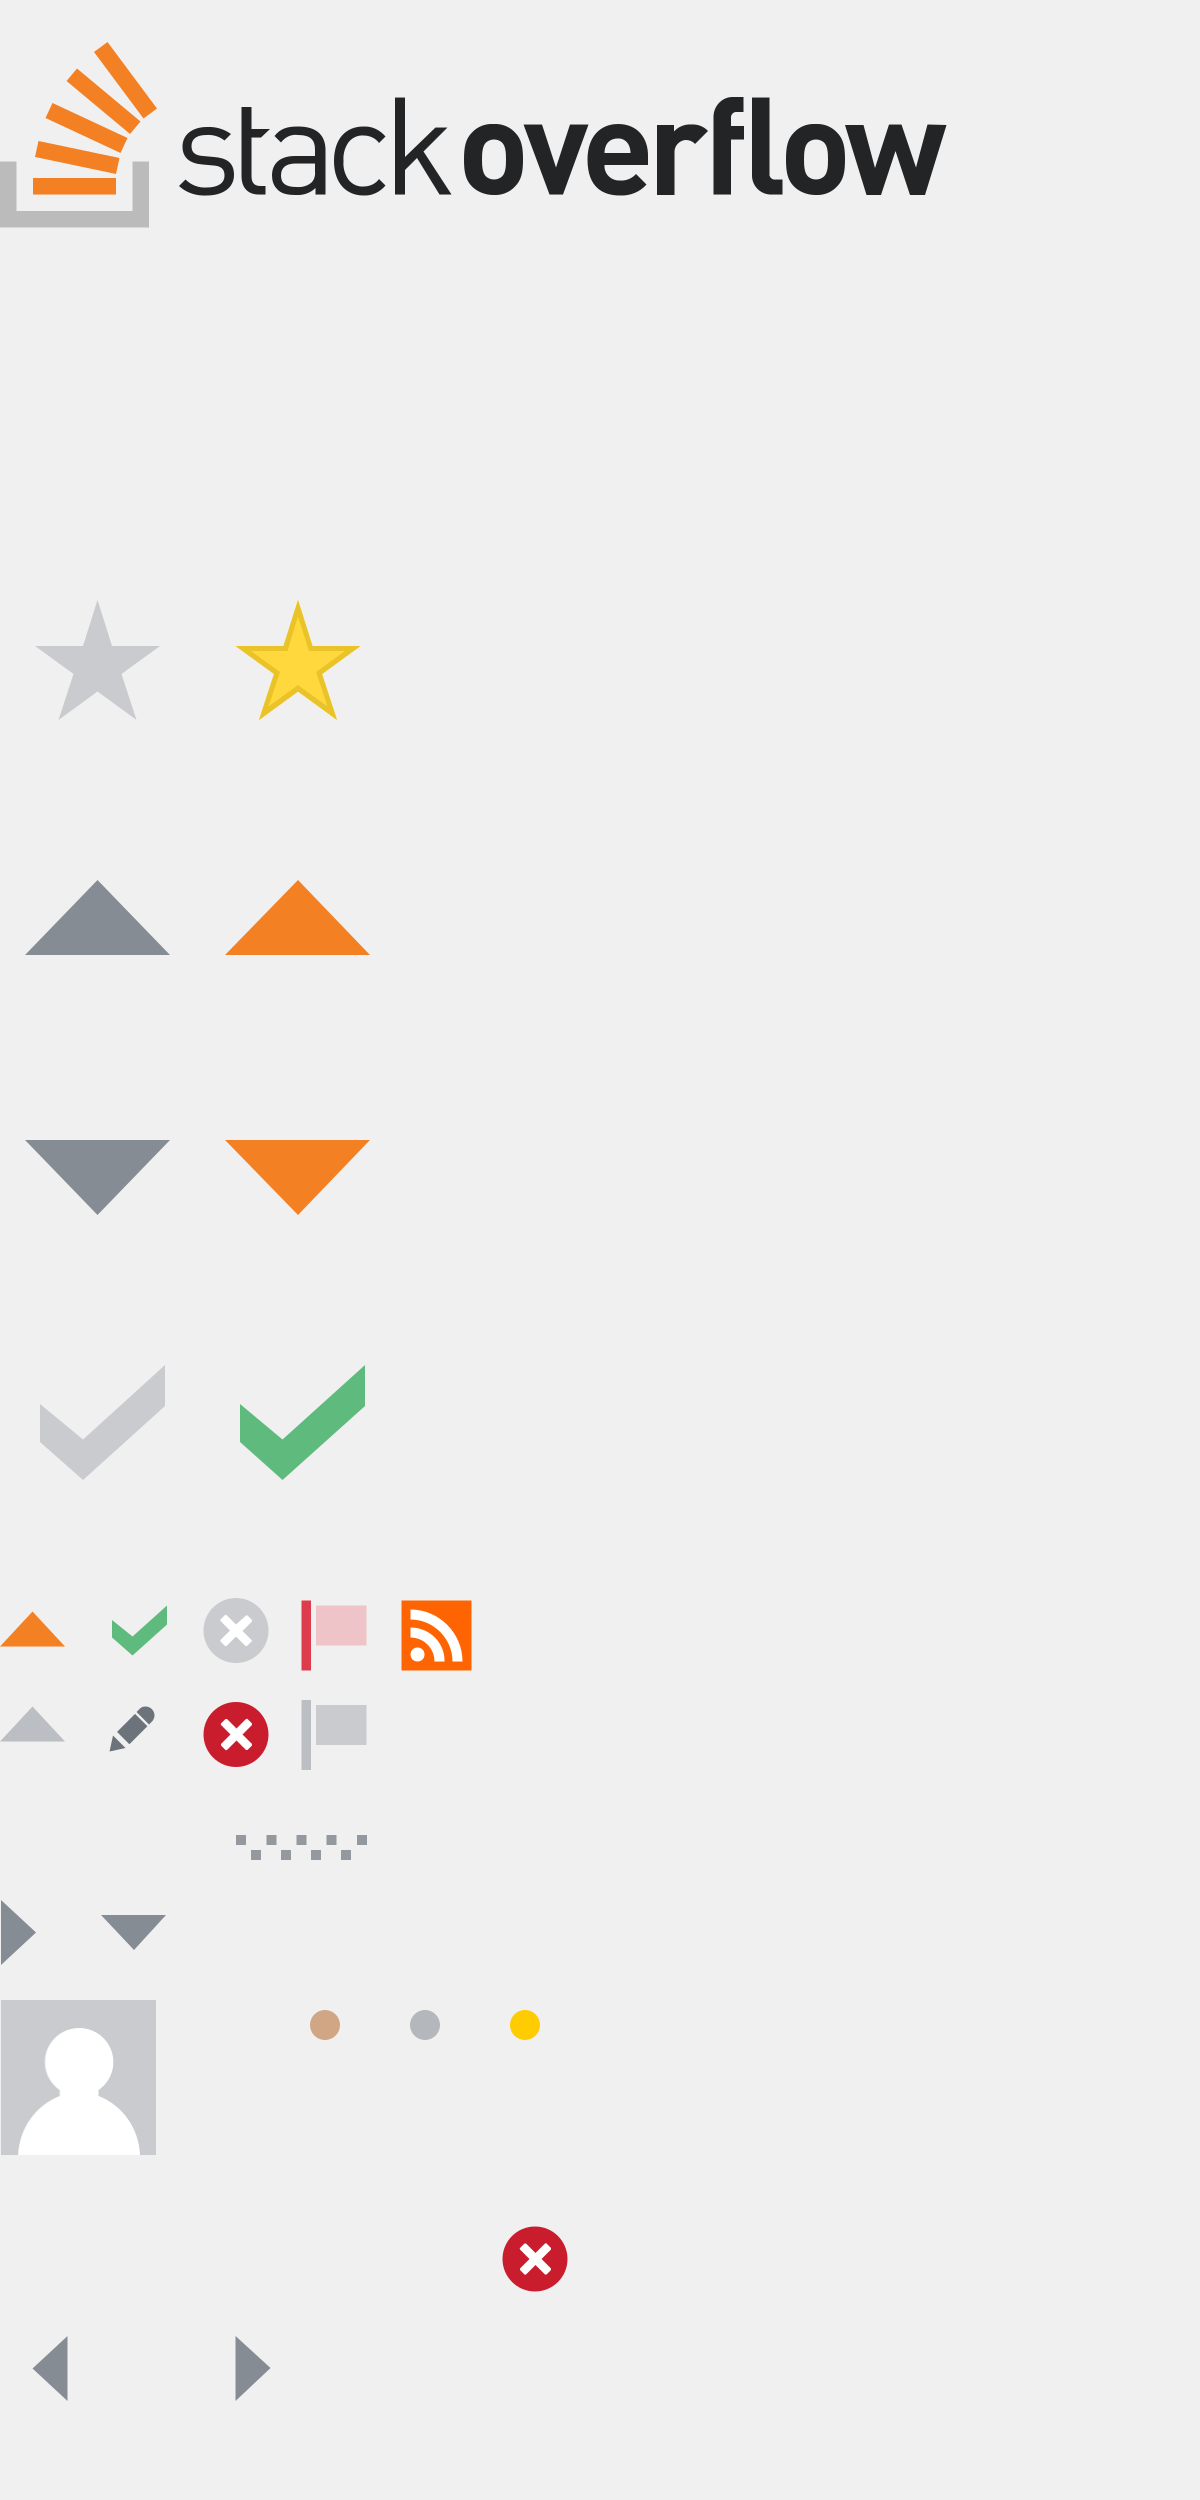
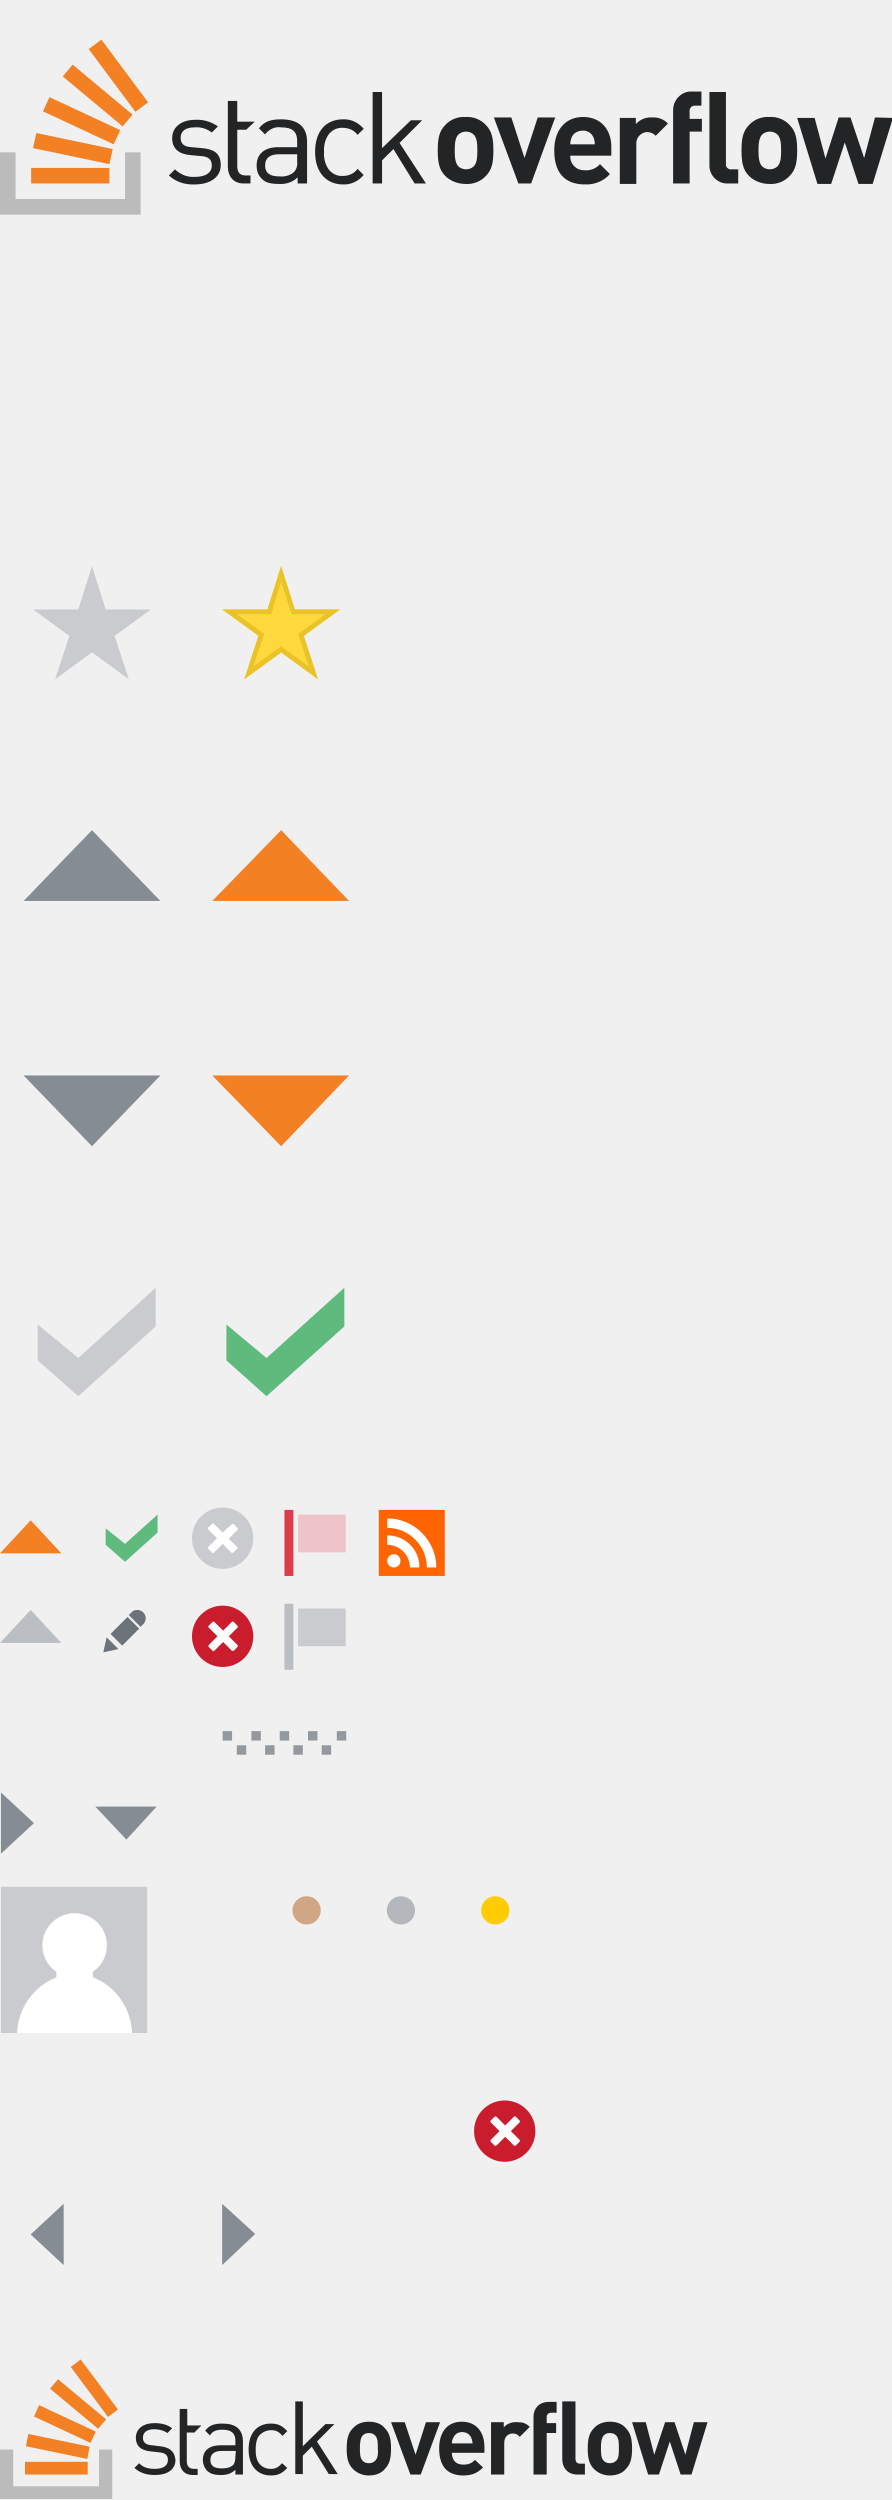
- <svg xmlns="http://www.w3.org/2000/svg" version="1.1" id="Layer_1" x="0px" y="0px" width="240px" height="500px" viewBox="0 0 240 500" enable-background="new 0 0 240 500" xml:space="preserve">
-   <polygon fill="#5EBA7D" points="48,280.8 48,288.4 56.5,296 73,281.2 73,273 56.5,287.9 " />
-   <polygon fill="#5EBA7D" points="22.4,324 22.4,327.5 26.5,331.1 33.4,324.9 33.4,321.1 26.5,327.3 " />
-   <polygon fill="#C9CBCF" points="8,280.8 8,288.4 16.6,296 33,281.2 33,273 16.6,287.9 " />
-   <polygon fill="#F48024" points="45,191 74,191 59.6,176 " />
-   <polygon fill="#858C93" points="5,191 34,191 19.5,176 " />
-   <polygon fill="#F48024" points="59.6,243 74,228 45,228 " />
-   <polygon fill="#F48024" points="6.5,322.3 0,329.3 13,329.3 " />
-   <polygon fill="#858C93" points="7.2,386.5 0.2,380 0.2,393 " />
-   <polygon fill="#858C93" points="54.1,473.6 47.1,467.2 47.1,480.2 " />
-   <polygon fill="#858C93" points="6.5,473.7 13.5,480.2 13.5,467.2 " />
-   <polygon fill="#858C93" points="26.8,390 33.2,383 20.2,383 " />
-   <polygon fill="#BBBFC3" points="6.5,341.3 0,348.3 13,348.3 " />
-   <polygon fill="#858C93" points="19.5,243 34,228 5,228 " />
-   <polygon fill="#C9CBCF" points="19.5,120 22.4,129.2 32,129.2 24.3,134.8 27.3,144 19.5,138.3 11.7,144 14.7,134.8 7,129.2   16.6,129.2 " />
-   <polygon fill="#FFD83D" points="59.6,120 62.5,129.2 72.1,129.2 64.4,134.8 67.4,144 59.6,138.3 51.8,144 54.8,134.8 47.1,129.2   56.7,129.2 " />
-   <path fill="#EAC328" d="M59.6,123.3l2.2,6.9H69l-5.8,4.2l2.3,6.9l-5.9-4.3l-5.9,4.3l2.3-6.9l-5.8-4.2h7.3L59.6,123.3 M59.6,120  l-2.9,9.2h-9.6l7.7,5.6l-3,9.2l7.8-5.7l7.8,5.7l-3-9.2l7.7-5.6h-9.6L59.6,120L59.6,120L59.6,120z" />
-   <circle fill="#D1A684" cx="65" cy="405" r="3" />
-   <circle fill="#B4B8BC" cx="85" cy="405" r="3" />
-   <circle fill="#FFCC01" cx="105" cy="405" r="3" />
-   <rect x="47.2" y="367" fill="#93999F" width="2" height="2" />
-   <rect x="50.2" y="370" fill="#93999F" width="2" height="2" />
-   <rect x="56.2" y="370" fill="#93999F" width="2" height="2" />
-   <rect x="62.2" y="370" fill="#93999F" width="2" height="2" />
-   <rect x="68.2" y="370" fill="#93999F" width="2" height="2" />
-   <rect x="53.3" y="367" fill="#93999F" width="2" height="2" />
-   <rect x="59.3" y="367" fill="#93999F" width="2" height="2" />
-   <rect x="65.3" y="367" fill="#93999F" width="2" height="2" />
-   <rect x="71.4" y="367" fill="#93999F" width="2" height="2" />
-   <path fill="#C9CBCF" d="M0.2,400v31h3.4c0.2-5.2,3.4-9.9,8.3-11.8V418c-3.1-2.1-3.9-6.3-1.8-9.4s6.3-3.9,9.4-1.8s3.9,6.3,1.8,9.4  c-0.5,0.7-1.1,1.4-1.8,1.8v1.2c4.9,1.9,8.1,6.6,8.3,11.8h3.4v-31H0.2z" />
-   <path fill="#FFFFFF" d="M3.7,431H28c-0.2-5.2-3.4-9.9-8.3-11.8V418c3.1-2.1,3.9-6.3,1.8-9.4s-6.3-3.9-9.4-1.8s-3.9,6.3-1.8,9.4  c0.5,0.7,1.1,1.4,1.8,1.8v1.2C7.2,421.1,3.9,425.8,3.7,431z" />
-   <rect x="60.3" y="340" fill="#BBBFC3" width="1.9" height="14" />
-   <rect x="63.2" y="341" fill="#C9CBCF" width="10.1" height="8" />
-   <rect x="60.3" y="320.1" fill="#DD3C4C" width="1.9" height="14" />
-   <rect x="63.2" y="321.1" fill="#EEC4C8" width="10.1" height="8" />
-   <rect x="80.3" y="320.1" fill="#FE6502" width="14" height="14" />
-   <path fill="#FFFFFF" d="M83.5,329.5c-0.8,0-1.4,0.6-1.4,1.4s0.6,1.4,1.4,1.4s1.4-0.6,1.4-1.4l0,0C84.9,330.1,84.3,329.5,83.5,329.5z   M82.1,325.5v2c2.6,0,4.8,2.1,4.8,4.8l0,0h2c0.1-3.7-2.9-6.7-6.6-6.8C82.3,325.5,82.2,325.5,82.1,325.5z M82.1,321.9v2  c4.6,0,8.4,3.8,8.4,8.4h2C92.5,326.6,87.8,321.9,82.1,321.9z" />
-   <polygon fill="#6C737A" points="22.6,347.1 21.9,350.3 25.1,349.6 " />
-   <rect x="23.9" y="344.1" transform="matrix(0.7071 -0.7071 0.7071 0.7071 -236.8119 119.966)" fill="#6C737A" width="5.1" height="3.5" />
-   <path fill="#6C737A" d="M29.1,341.3c-0.4,0-0.8,0.1-1.1,0.4l-0.7,0.7l2.5,2.5l0.7-0.7c0.2-0.3,0.4-0.7,0.4-1.1  C30.9,342.1,30.1,341.3,29.1,341.3L29.1,341.3z" />
-   <circle fill="#C91D2E" cx="107" cy="451.8" r="6.5" />
-   <path fill="#FFFFFF" d="M110.2,453.7L110.2,453.7l-1.9-1.9l1.9-1.9l0,0v-0.3l-0.9-0.9c-0.1-0.1-0.1-0.1-0.2,0H109l-1.9,1.9l-1.9-1.9  h-0.3l-0.9,0.9c-0.1,0.1-0.1,0.1,0,0.2v0.1l0,0l1.9,1.9l-1.9,1.9l0,0v0.3l0.9,0.9c0.1,0.1,0.1,0.1,0.2,0h0.1l1.9-1.9l1.9,1.9h0.3  l0.9-0.9V453.7L110.2,453.7z" />
-   <circle fill="#C91D2E" cx="47.2" cy="346.9" r="6.5" />
-   <path fill="#FFFFFF" d="M50.4,348.8L50.4,348.8l-1.9-1.9l1.9-1.9l0,0v-0.3l-0.9-0.9c-0.1-0.1-0.1-0.1-0.2,0h-0.1l-1.9,1.9l-1.9-1.9  h-0.3l-0.9,0.9c-0.1,0.1-0.1,0.1,0,0.2v0.1l0,0l1.9,1.9l-1.9,1.9l0,0v0.3l0.9,0.9c0.1,0.1,0.1,0.1,0.2,0h0.1l1.9-1.9l1.9,1.9h0.3  l0.9-0.9V348.8L50.4,348.8z" />
-   <circle fill="#C9CBCF" cx="47.2" cy="326.1" r="6.5" />
-   <path fill="#FFFFFF" d="M50.4,328.1L50.4,328.1l-1.9-1.9l1.9-1.9l0,0V324l-0.9-0.9c-0.1-0.1-0.1-0.1-0.2,0h-0.1l-2,1.8l-1.9-1.9H45  l-0.9,0.9c-0.1,0.1-0.1,0.1,0,0.2v0.1l0,0l1.9,1.9l-1.9,1.9l0,0v0.3l0.9,0.9c0.1,0.1,0.1,0.1,0.2,0h0.1l1.9-1.9l1.9,1.9h0.3l0.9-0.9  C50.4,328.3,50.4,328.2,50.4,328.1L50.4,328.1L50.4,328.1z" />
-   <path fill="#222426" d="M42.8,31.4l-2.2-0.2c-1.7-0.1-2.3-0.8-2.3-2c0-1.4,1-2.2,3-2.2c1.3-0.1,2.6,0.3,3.6,1.1l1.3-1.3  c-1.4-1-3.1-1.5-4.8-1.4c-2.9,0-4.9,1.5-4.9,3.9c0,2.2,1.4,3.4,4,3.6l2.2,0.2c1.6,0.1,2.2,0.8,2.2,2c0,1.6-1.4,2.4-3.6,2.4  c-1.6,0.1-3.1-0.5-4.2-1.6l-1.3,1.3c1.5,1.4,3.5,2,5.5,1.9c3.2,0,5.5-1.5,5.5-4.1S45.2,31.6,42.8,31.4z M59.6,25.3  c-2.2,0-3.5,0.4-4.7,1.9l1.3,1.3c0.8-1.1,2.1-1.7,3.4-1.5c2.5,0,3.4,1,3.4,2.9v1.3h-4c-3,0-4.6,1.5-4.6,3.9c0,1,0.3,2,1,2.7  c0.8,0.9,1.9,1.2,3.8,1.2c1.4,0.1,2.9-0.4,3.9-1.4v1.3h2v-9.1C65,26.9,63.2,25.3,59.6,25.3z M63,34.2c0.1,0.8-0.1,1.7-0.7,2.3  c-0.8,0.7-1.9,1-3,0.9c-2.1,0-3.1-0.7-3.1-2.3s1-2.4,3-2.4H63V34.2z M72.7,27.1c1.2,0,2.4,0.5,3.1,1.5l1.3-1.3  c-1.1-1.3-2.7-2.1-4.4-2c-3.4,0-5.9,2.3-5.9,6.9s2.6,6.9,5.9,6.9c1.7,0.1,3.3-0.7,4.4-2l-1.3-1.3c-0.7,1-1.9,1.5-3.1,1.5  c-1.2,0.1-2.4-0.5-3.1-1.5c-0.7-1.1-1-2.3-0.9-3.6c-0.1-1.3,0.2-2.5,0.9-3.6C70.3,27.6,71.5,27,72.7,27.1z M89.5,25.5h-2.4L81,31.4  V19.5h-2v19.4h2V34l2.4-2.4l4.5,7.3h2.4l-5.6-8.6L89.5,25.5z M98.7,24.8c-1.6-0.1-3.2,0.5-4.3,1.7c-1.3,1.3-1.6,2.9-1.6,5.4  s0.3,4.1,1.6,5.4c1.1,1.1,2.7,1.7,4.3,1.7c1.6,0.1,3.2-0.5,4.3-1.7c1.3-1.3,1.6-2.9,1.6-5.4s-0.3-4.1-1.6-5.4  C101.9,25.3,100.3,24.7,98.7,24.8z M100.4,35.3c-0.9,0.8-2.3,0.8-3.2,0c-0.7-0.7-0.8-2-0.8-3.4s0.1-2.7,0.8-3.4  c0.9-0.8,2.3-0.8,3.2,0c0.7,0.7,0.8,1.9,0.8,3.4C101.2,33.4,101.1,34.6,100.4,35.3z M114,24.9l-2.8,8.6l-2.8-8.6h-3.7l5.2,14h2.7  l5.1-14C117.7,24.9,114,24.9,114,24.9z M123.6,24.8c-3.6,0-6.1,2.6-6.1,7.1c0,5.7,3.2,7.2,6.5,7.2c2,0.1,4-0.7,5.3-2.2l-2.1-2.1  c-0.8,0.9-2,1.4-3.2,1.3c-1.6,0.1-3-1.1-3.1-2.7c0-0.1,0-0.3,0-0.4h8.7v-1.6C129.7,27.6,127.5,24.8,123.6,24.8z M120.9,30.6  c0-0.5,0.1-1,0.3-1.5c0.4-0.9,1.3-1.4,2.3-1.4c1-0.1,1.9,0.5,2.3,1.4c0.2,0.5,0.3,1,0.3,1.5H120.9L120.9,30.6z M134.8,26.3V25h-3.4  v14h3.5v-8.4c-0.1-1.3,0.8-2.4,2.1-2.6c0.1,0,0.1,0,0.2,0c0.7,0,1.4,0.3,1.8,0.8l2.6-2.6c-0.8-0.9-2.1-1.4-3.3-1.3  C137,24.8,135.7,25.3,134.8,26.3z M142.7,23.5v15.4h3.5v-11h2.6v-2.7h-2.6v-1.5c-0.1-0.6,0.3-1.2,0.9-1.3c0.1,0,0.2,0,0.3,0h1.3v-3  h-2c-2.1-0.1-3.9,1.6-4,3.8C142.7,23.3,142.7,23.4,142.7,23.5z M163.1,24.8c-1.6-0.1-3.2,0.5-4.3,1.7c-1.3,1.3-1.6,2.9-1.6,5.4  s0.3,4.1,1.6,5.4c1.1,1.1,2.7,1.7,4.3,1.7c1.6,0.1,3.2-0.5,4.3-1.7c1.3-1.3,1.6-2.9,1.6-5.4s-0.3-4.1-1.6-5.4  C166.3,25.3,164.7,24.7,163.1,24.8L163.1,24.8z M164.8,35.3c-0.9,0.8-2.3,0.8-3.2,0c-0.7-0.7-0.8-2-0.8-3.4s0.1-2.7,0.8-3.4  c0.9-0.8,2.3-0.8,3.2,0c0.7,0.7,0.8,1.9,0.8,3.4C165.6,33.4,165.5,34.6,164.8,35.3L164.8,35.3z M185.5,24.9l-2.3,8.6l-2.9-8.6h-2.5  l-2.8,8.7l-2.3-8.6H169l4.3,14h2.9l2.9-8.8L182,39h3l4.3-14L185.5,24.9L185.5,24.9L185.5,24.9z M153.9,34.7V19.5h-3.5v15.4  c-0.1,2.1,1.5,3.9,3.6,4c0.2,0,0.3,0,0.5,0h2v-3h-1.3c-0.6,0.1-1.1-0.2-1.3-0.8C153.9,35,153.9,34.8,153.9,34.7L153.9,34.7z   M54,25.8h-3.7v-4.4h-2v13.9c0,2,1.1,3.6,3.4,3.6h1.4v-1.7h-1c-1.3,0-1.8-0.7-1.8-2v-7.7h1.9L54,25.8z" />
-   <polygon fill="#BCBBBB" points="26.5,42.2 26.5,32.3 29.8,32.3 29.8,45.5 0,45.5 0,32.3 3.3,32.3 3.3,42.2 " />
-   <path fill="#F48024" d="M7,31.4l16.2,3.4l0.7-3.2L7.7,28.2L7,31.4z M9.1,23.6l15,7l1.4-3l-15-7L9.1,23.6z M13.3,16.2L26,26.8  l2.1-2.5L15.4,13.7L13.3,16.2z M21.5,8.4l-2.7,2l9.9,13.3l2.7-2L21.5,8.4z M6.6,38.9h16.6v-3.3H6.6C6.6,35.6,6.6,38.9,6.6,38.9z" />
+ <svg xmlns="http://www.w3.org/2000/svg" viewBox="0 0 189 530" width="189" height="530">
+   <style>
+     .st0{fill:#5EBA7D;} .st1{fill:#C9CBCF;} .st2{fill:#F48024;} .st3{fill:#858C93;} .st4{fill:#BBBFC3;} .st5{fill:#FFD83D;} .st6{fill:#EAC328;} .st7{fill:#D1A684;} .st8{fill:#B4B8BC;} .st9{fill:#FFCC01;} .st10{fill:#93999F;} .st11{fill:#FFFFFF;} .st12{fill:#DD3C4C;} .st13{fill:#EEC4C8;} .st14{fill:#FE6502;} .st15{fill:#6C737A;} .st16{fill:#C91D2E;} .st17{fill:#222426;} .st18{fill:#BCBBBB;}
+   </style>
+   <path d="M48 280.8v7.6l8.5 7.6L73 281.2V273l-16.5 14.9z" class="st0" />
+   <path d="M22.4 324v3.5l4.1 3.6 6.9-6.2v-3.8l-6.9 6.2z" class="st0" />
+   <path d="M8 280.8v7.6l8.6 7.6L33 281.2V273l-16.4 14.9z" class="st1" />
+   <path d="M45 191h29l-14.4-15z" class="st2" />
+   <path d="M5 191h29l-14.5-15z" class="st3" />
+   <path d="M59.6 243L74 228H45z" class="st2" />
+   <path d="M6.5 322.3l-6.5 7h13z" class="st2" />
+   <path d="M7.2 386.5l-7-6.5v13z" class="st3" />
+   <path d="M54.1 473.6l-7-6.4v13z" class="st3" />
+   <path d="M6.5 473.7l7 6.5v-13z" class="st3" />
+   <path d="M26.8 390l6.4-7h-13z" class="st3" />
+   <path d="M6.5 341.3l-6.5 7h13z" class="st4" />
+   <path d="M19.5 243L34 228H5z" class="st3" />
+   <path d="M19.5 120l2.9 9.2H32l-7.7 5.6 3 9.2-7.8-5.7-7.8 5.7 3-9.2-7.7-5.6h9.6z" class="st1" />
+   <path d="M59.6 120l2.9 9.2h9.6l-7.7 5.6 3 9.2-7.8-5.7-7.8 5.7 3-9.2-7.7-5.6h9.6z" class="st5" />
+   <path d="M59.6 123.3l2.2 6.9H69l-5.8 4.2 2.3 6.9-5.9-4.3-5.9 4.3 2.3-6.9-5.8-4.2h7.3l2.1-6.9zm0-3.3l-2.9 9.2h-9.6l7.7 5.6-3 9.2 7.8-5.7 7.8 5.7-3-9.2 7.7-5.6h-9.6l-2.9-9.2z" class="st6" />
+   <circle cx="65" cy="405" r="3" class="st7" />
+   <circle cx="85" cy="405" r="3" class="st8" />
+   <circle cx="105" cy="405" r="3" class="st9" />
+   <path d="M47.2 367h2v2h-2z" class="st10" />
+   <path d="M50.2 370h2v2h-2z" class="st10" />
+   <path d="M56.2 370h2v2h-2z" class="st10" />
+   <path d="M62.2 370h2v2h-2z" class="st10" />
+   <path d="M68.2 370h2v2h-2z" class="st10" />
+   <path d="M53.3 367h2v2h-2z" class="st10" />
+   <path d="M59.3 367h2v2h-2z" class="st10" />
+   <path d="M65.3 367h2v2h-2z" class="st10" />
+   <path d="M71.4 367h2v2h-2z" class="st10" />
+   <path d="M.2 400v31h3.4c.2-5.2 3.4-9.9 8.3-11.8V418c-3.1-2.1-3.9-6.3-1.8-9.4s6.3-3.9 9.4-1.8c3.1 2.1 3.9 6.3 1.8 9.4-.5.7-1.1 1.4-1.8 1.8v1.2c4.9 1.9 8.1 6.6 8.3 11.8h3.4v-31H.2z" class="st1" />
+   <path d="M3.7 431H28c-.2-5.2-3.4-9.9-8.3-11.8V418c3.1-2.1 3.9-6.3 1.8-9.4s-6.3-3.9-9.4-1.8c-3.1 2.1-3.9 6.3-1.8 9.4.5.7 1.1 1.4 1.8 1.8v1.2c-4.9 1.9-8.2 6.6-8.4 11.8z" class="st11" />
+   <path d="M60.3 340h1.9v14h-1.9z" class="st4" />
+   <path d="M63.2 341h10.1v8H63.2z" class="st1" />
+   <path d="M60.3 320.1h1.9v14h-1.9z" class="st12" />
+   <path d="M63.2 321.1h10.1v8H63.2z" class="st13" />
+   <path d="M80.3 320.1h14v14h-14z" class="st14" />
+   <path d="M83.5 329.5c-.8 0-1.4.6-1.4 1.4 0 .8.6 1.4 1.4 1.4s1.4-.6 1.4-1.4c0-.8-.6-1.4-1.4-1.4zm-1.4-4v2c2.6 0 4.8 2.1 4.8 4.8h2c.1-3.7-2.9-6.7-6.6-6.8h-.2zm0-3.6v2c4.6 0 8.4 3.8 8.4 8.4h2c0-5.7-4.7-10.4-10.4-10.4z" class="st11" />
+   <path d="M22.6 347.1l-.7 3.2 3.2-.7z" class="st15" />
+   <path d="M23.43 346.397l3.606-3.606 2.475 2.475-3.606 3.606z" class="st15" />
+   <path d="M29.1 341.3c-.4 0-.8.1-1.1.4l-.7.7 2.5 2.5.7-.7c.2-.3.4-.7.4-1.1 0-1-.8-1.8-1.8-1.8z" class="st15" />
+   <circle cx="107" cy="451.8" r="6.5" class="st16" />
+   <path d="M110.2 453.7l-1.9-1.9 1.9-1.9v-.3l-.9-.9c-.1-.1-.1-.1-.2 0h-.1l-1.9 1.9-1.9-1.9h-.3l-.9.9c-.1.1-.1.1 0 .2v.1l1.9 1.9-1.9 1.9v.3l.9.9c.1.1.1.1.2 0h.1l1.9-1.9 1.9 1.9h.3l.9-.9v-.3z" class="st11" />
+   <circle cx="47.2" cy="346.9" r="6.5" class="st16" />
+   <path d="M50.4 348.8l-1.9-1.9 1.9-1.9v-.3l-.9-.9c-.1-.1-.1-.1-.2 0h-.1l-1.9 1.9-1.9-1.9h-.3l-.9.9c-.1.1-.1.1 0 .2v.1l1.9 1.9-1.9 1.9v.3l.9.9c.1.1.1.1.2 0h.1l1.9-1.9 1.9 1.9h.3l.9-.9v-.3z" class="st11" />
+   <circle cx="47.2" cy="326.1" r="6.5" class="st1" />
+   <path d="M50.4 328.1l-1.9-1.9 1.9-1.9v-.3l-.9-.9c-.1-.1-.1-.1-.2 0h-.1l-2 1.8-1.9-1.9H45l-.9.9c-.1.1-.1.1 0 .2v.1l1.9 1.9-1.9 1.9v.3l.9.9c.1.1.1.1.2 0h.1l1.9-1.9 1.9 1.9h.3l.9-.9c.1 0 .1-.1.1-.2z" class="st11" />
+   <path d="M42.8 31.4l-2.2-.2c-1.7-.1-2.3-.8-2.3-2 0-1.4 1-2.2 3-2.2 1.3-.1 2.6.3 3.6 1.1l1.3-1.3c-1.4-1-3.1-1.5-4.8-1.4-2.9 0-4.9 1.5-4.9 3.9 0 2.2 1.4 3.4 4 3.6l2.2.2c1.6.1 2.2.8 2.2 2 0 1.6-1.4 2.4-3.6 2.4-1.6.1-3.1-.5-4.2-1.6l-1.3 1.3c1.5 1.4 3.5 2 5.5 1.9 3.2 0 5.5-1.5 5.5-4.1s-1.6-3.4-4-3.6zm16.8-6.1c-2.2 0-3.5.4-4.7 1.9l1.3 1.3c.8-1.1 2.1-1.7 3.4-1.5 2.5 0 3.4 1 3.4 2.9v1.3h-4c-3 0-4.6 1.5-4.6 3.9 0 1 .3 2 1 2.7.8.9 1.9 1.2 3.8 1.2 1.4.1 2.9-.4 3.9-1.4v1.3h2v-9.1c-.1-2.9-1.9-4.5-5.5-4.5zm3.4 8.9c.1.8-.1 1.7-.7 2.3-.8.7-1.9 1-3 .9-2.1 0-3.1-.7-3.1-2.3 0-1.6 1-2.4 3-2.4H63v1.5zm9.7-7.1c1.2 0 2.4.5 3.1 1.5l1.3-1.3c-1.1-1.3-2.7-2.1-4.4-2-3.4 0-5.9 2.3-5.9 6.9s2.6 6.9 5.9 6.9c1.7.1 3.3-.7 4.4-2l-1.3-1.3c-.7 1-1.9 1.5-3.1 1.5-1.2.1-2.4-.5-3.1-1.5-.7-1.1-1-2.3-.9-3.6-.1-1.3.2-2.5.9-3.6.7-1 1.9-1.6 3.1-1.5zm16.8-1.6h-2.4L81 31.4V19.5h-2v19.4h2V34l2.4-2.4 4.5 7.3h2.4l-5.6-8.6 4.8-4.8zm9.2-.7c-1.6-.1-3.2.5-4.3 1.7-1.3 1.3-1.6 2.9-1.6 5.4s.3 4.1 1.6 5.4c1.1 1.1 2.7 1.7 4.3 1.7 1.6.1 3.2-.5 4.3-1.7 1.3-1.3 1.6-2.9 1.6-5.4s-.3-4.1-1.6-5.4c-1.1-1.2-2.7-1.8-4.3-1.7zm1.7 10.5c-.9.8-2.3.8-3.2 0-.7-.7-.8-2-.8-3.4s.1-2.7.8-3.4c.9-.8 2.3-.8 3.2 0 .7.7.8 1.9.8 3.4s-.1 2.7-.8 3.4zM114 24.9l-2.8 8.6-2.8-8.6h-3.7l5.2 14h2.7l5.1-14H114zm9.6-.1c-3.6 0-6.1 2.6-6.1 7.1 0 5.7 3.2 7.2 6.5 7.2 2 .1 4-.7 5.3-2.2l-2.1-2.1c-.8.9-2 1.4-3.2 1.3-1.6.1-3-1.1-3.1-2.7V33h8.7v-1.6c.1-3.8-2.1-6.6-6-6.6zm-2.7 5.8c0-.5.1-1 .3-1.5.4-.9 1.3-1.4 2.3-1.4 1-.1 1.9.5 2.3 1.4.2.5.3 1 .3 1.5h-5.2zm13.9-4.3V25h-3.4v14h3.5v-8.4c-.1-1.3.8-2.4 2.1-2.6h.2c.7 0 1.4.3 1.8.8l2.6-2.6c-.8-.9-2.1-1.4-3.3-1.3-1.3-.1-2.6.4-3.5 1.4zm7.9-2.8v15.4h3.5v-11h2.6v-2.7h-2.6v-1.5c-.1-.6.3-1.2.9-1.3h1.6v-3h-2c-2.1-.1-3.9 1.6-4 3.8v.3zm20.4 1.3c-1.6-.1-3.2.5-4.3 1.7-1.3 1.3-1.6 2.9-1.6 5.4s.3 4.1 1.6 5.4c1.1 1.1 2.7 1.7 4.3 1.7 1.6.1 3.2-.5 4.3-1.7 1.3-1.3 1.6-2.9 1.6-5.4s-.3-4.1-1.6-5.4c-1.1-1.2-2.7-1.8-4.3-1.7zm1.7 10.5c-.9.8-2.3.8-3.2 0-.7-.7-.8-2-.8-3.4s.1-2.7.8-3.4c.9-.8 2.3-.8 3.2 0 .7.7.8 1.9.8 3.4s-.1 2.7-.8 3.4zm20.7-10.4l-2.3 8.6-2.9-8.6h-2.5l-2.8 8.7-2.3-8.6H169l4.3 14h2.9l2.9-8.8L182 39h3l4.3-14-3.8-.1zm-31.6 9.8V19.5h-3.5v15.4c-.1 2.1 1.5 3.9 3.6 4h2.5v-3h-1.3c-.6.1-1.1-.2-1.3-.8v-.4zM54 25.8h-3.7v-4.4h-2v13.9c0 2 1.1 3.6 3.4 3.6h1.4v-1.7h-1c-1.3 0-1.8-.7-1.8-2v-7.7h1.9l1.8-1.7z" class="st17" />
+   <path d="M26.5 42.2v-9.9h3.3v13.2H0V32.3h3.3v9.9z" class="st18" />
+   <path d="M7 31.4l16.2 3.4.7-3.2-16.2-3.4-.7 3.2zm2.1-7.8l15 7 1.4-3-15-7-1.4 3zm4.2-7.4L26 26.8l2.1-2.5-12.7-10.6-2.1 2.5zm8.2-7.8l-2.7 2 9.9 13.3 2.7-2-9.9-13.3zM6.6 38.9h16.6v-3.3H6.6v3.3z" class="st2" />
+   <path d="M33.9 518.6l-1.7-.2c-1.3-.1-1.9-.6-1.9-1.6 0-1.1.8-1.8 2.4-1.8 1.1 0 2.1.3 2.8.8l1-1c-1-.8-2.3-1.1-3.8-1.1-2.3 0-3.9 1.2-3.9 3.1 0 1.8 1.1 2.7 3.2 2.9l1.8.2c1.2.1 1.8.6 1.8 1.6 0 1.3-1.1 1.9-2.8 1.9-1.3 0-2.5-.3-3.3-1.2l-1 1c1.2 1.1 2.6 1.5 4.4 1.5 2.6 0 4.3-1.2 4.3-3.2-.2-2-1.5-2.7-3.3-2.9zm13.3-4.8c-1.7 0-2.8.3-3.7 1.5l1 1c.6-.9 1.3-1.2 2.7-1.2 1.9 0 2.7.8 2.7 2.3v1h-3.2c-2.4 0-3.7 1.2-3.7 3.1 0 .8.3 1.6.8 2.2.7.7 1.5 1 3 1 1.4 0 2.2-.3 3.1-1.1v1h1.6v-7.2c-.1-2.4-1.5-3.6-4.3-3.6zm2.7 7c0 .9-.2 1.5-.5 1.8-.7.6-1.5.7-2.4.7-1.7 0-2.4-.6-2.4-1.8 0-1.2.8-1.9 2.4-1.9h3l-.1 1.2zm7.6-5.6c1 0 1.6.3 2.4 1.2l1-1c-1.1-1.2-2-1.6-3.5-1.6-2.7 0-4.7 1.8-4.7 5.5 0 3.6 2 5.5 4.7 5.5 1.5 0 2.4-.4 3.5-1.6l-1.1-1c-.8.9-1.4 1.2-2.4 1.2s-1.9-.4-2.5-1.2c-.5-.7-.7-1.5-.7-2.9 0-1.3.2-2.2.7-2.9.7-.8 1.6-1.2 2.6-1.2zm13.4-1.3H69l-4.8 4.7v-9.5h-1.6v15.4h1.6v-3.9l1.9-1.9 3.6 5.8h1.9l-4.4-6.9 3.7-3.7zm7.3-.5c-1.6 0-2.7.6-3.4 1.4-1 1-1.3 2.3-1.3 4.3s.3 3.3 1.3 4.3c.7.7 1.8 1.4 3.4 1.4s2.8-.6 3.4-1.4c1-1 1.3-2.3 1.3-4.3s-.3-3.3-1.3-4.3c-.6-.8-1.7-1.4-3.4-1.4zm1.3 8.3c-.3.3-.7.5-1.3.5s-1-.2-1.3-.5c-.6-.6-.6-1.6-.6-2.7 0-1.2.1-2.1.6-2.7.3-.3.7-.5 1.3-.5s1 .2 1.3.5c.6.6.6 1.5.6 2.7.1 1.2 0 2.2-.6 2.7zm10.8-8.2l-2.2 6.9-2.3-6.9h-2.9l4.1 11.1h2.2l4.1-11.1h-3zm7.6-.1c-2.9 0-4.8 2-4.8 5.7 0 4.5 2.5 5.7 5.1 5.7 2 0 3.1-.6 4.2-1.7l-1.7-1.6c-.7.7-1.3 1-2.5 1-1.6 0-2.4-1-2.4-2.5h6.9v-1.2c0-3.2-1.7-5.4-4.8-5.4zm-2.1 4.6c0-.5.1-.8.3-1.2.3-.7.9-1.2 1.9-1.2.9 0 1.6.5 1.9 1.2.2.4.2.7.3 1.2h-4.4zm11-3.4v-1.1h-2.7v11.1h2.8v-6.7c0-1.4.9-2 1.8-2 .7 0 1 .2 1.5.7l2.1-2.1c-.8-.8-1.5-1-2.6-1-1.3-.1-2.3.4-2.9 1.1zm6.3-2.3v12.3h2.8v-8.8h2v-2.1h-2v-1.2c0-.6.3-1 1-1h1.1v-2.3h-1.6c-2.3 0-3.3 1.6-3.3 3.1zm16.2 1.1c-1.6 0-2.7.6-3.4 1.4-1 1-1.3 2.3-1.3 4.3s.3 3.3 1.3 4.3c.7.7 1.8 1.4 3.4 1.4 1.6 0 2.8-.6 3.4-1.4 1-1 1.3-2.3 1.3-4.3s-.3-3.3-1.3-4.3c-.6-.8-1.8-1.4-3.4-1.4zm1.3 8.3c-.3.3-.7.5-1.3.5s-1-.2-1.3-.5c-.6-.6-.6-1.6-.6-2.7 0-1.2.1-2.1.6-2.7.3-.3.7-.5 1.3-.5s1 .2 1.3.5c.6.6.6 1.5.6 2.7 0 1.2 0 2.2-.6 2.7zm16.5-8.2l-1.8 6.9-2.3-6.9h-2l-2.3 6.9-1.8-6.9H134l3.4 11.1h2.3l2.3-7 2.3 7h2.3l3.4-11.1h-2.9zm-25.1 7.7v-12.1h-2.8v12.3c0 1.6 1 3.2 3.2 3.2h1.6v-2.3h-1c-.7 0-1-.4-1-1.1zm-80.7-5.6l1.4-1.4h-3v-3.5h-1.6v11.1c0 1.6.9 2.9 2.7 2.9h1.1v-1.3h-.8c-1 0-1.5-.6-1.5-1.6v-6.1h1.7v-.1z" class="st17" />
+   <path d="M21 527.1v-7.8h2.8v10.5H0v-10.5h2.8v7.8z" class="st18" />
+   <path d="M5.5 518.6l13 2.7.5-2.6L6 516l-.5 2.6zm1.7-6.3l12 5.6 1.1-2.4-12-5.6-1.1 2.4zm3.4-5.9l10.2 8.5 1.7-2-10.2-8.5-1.7 2zm6.5-6.2l-2.1 1.6 7.9 10.6 2.1-1.6-7.9-10.6zM5.3 524.6h13.3v-2.7H5.3v2.7z" class="st2" />
</svg>
